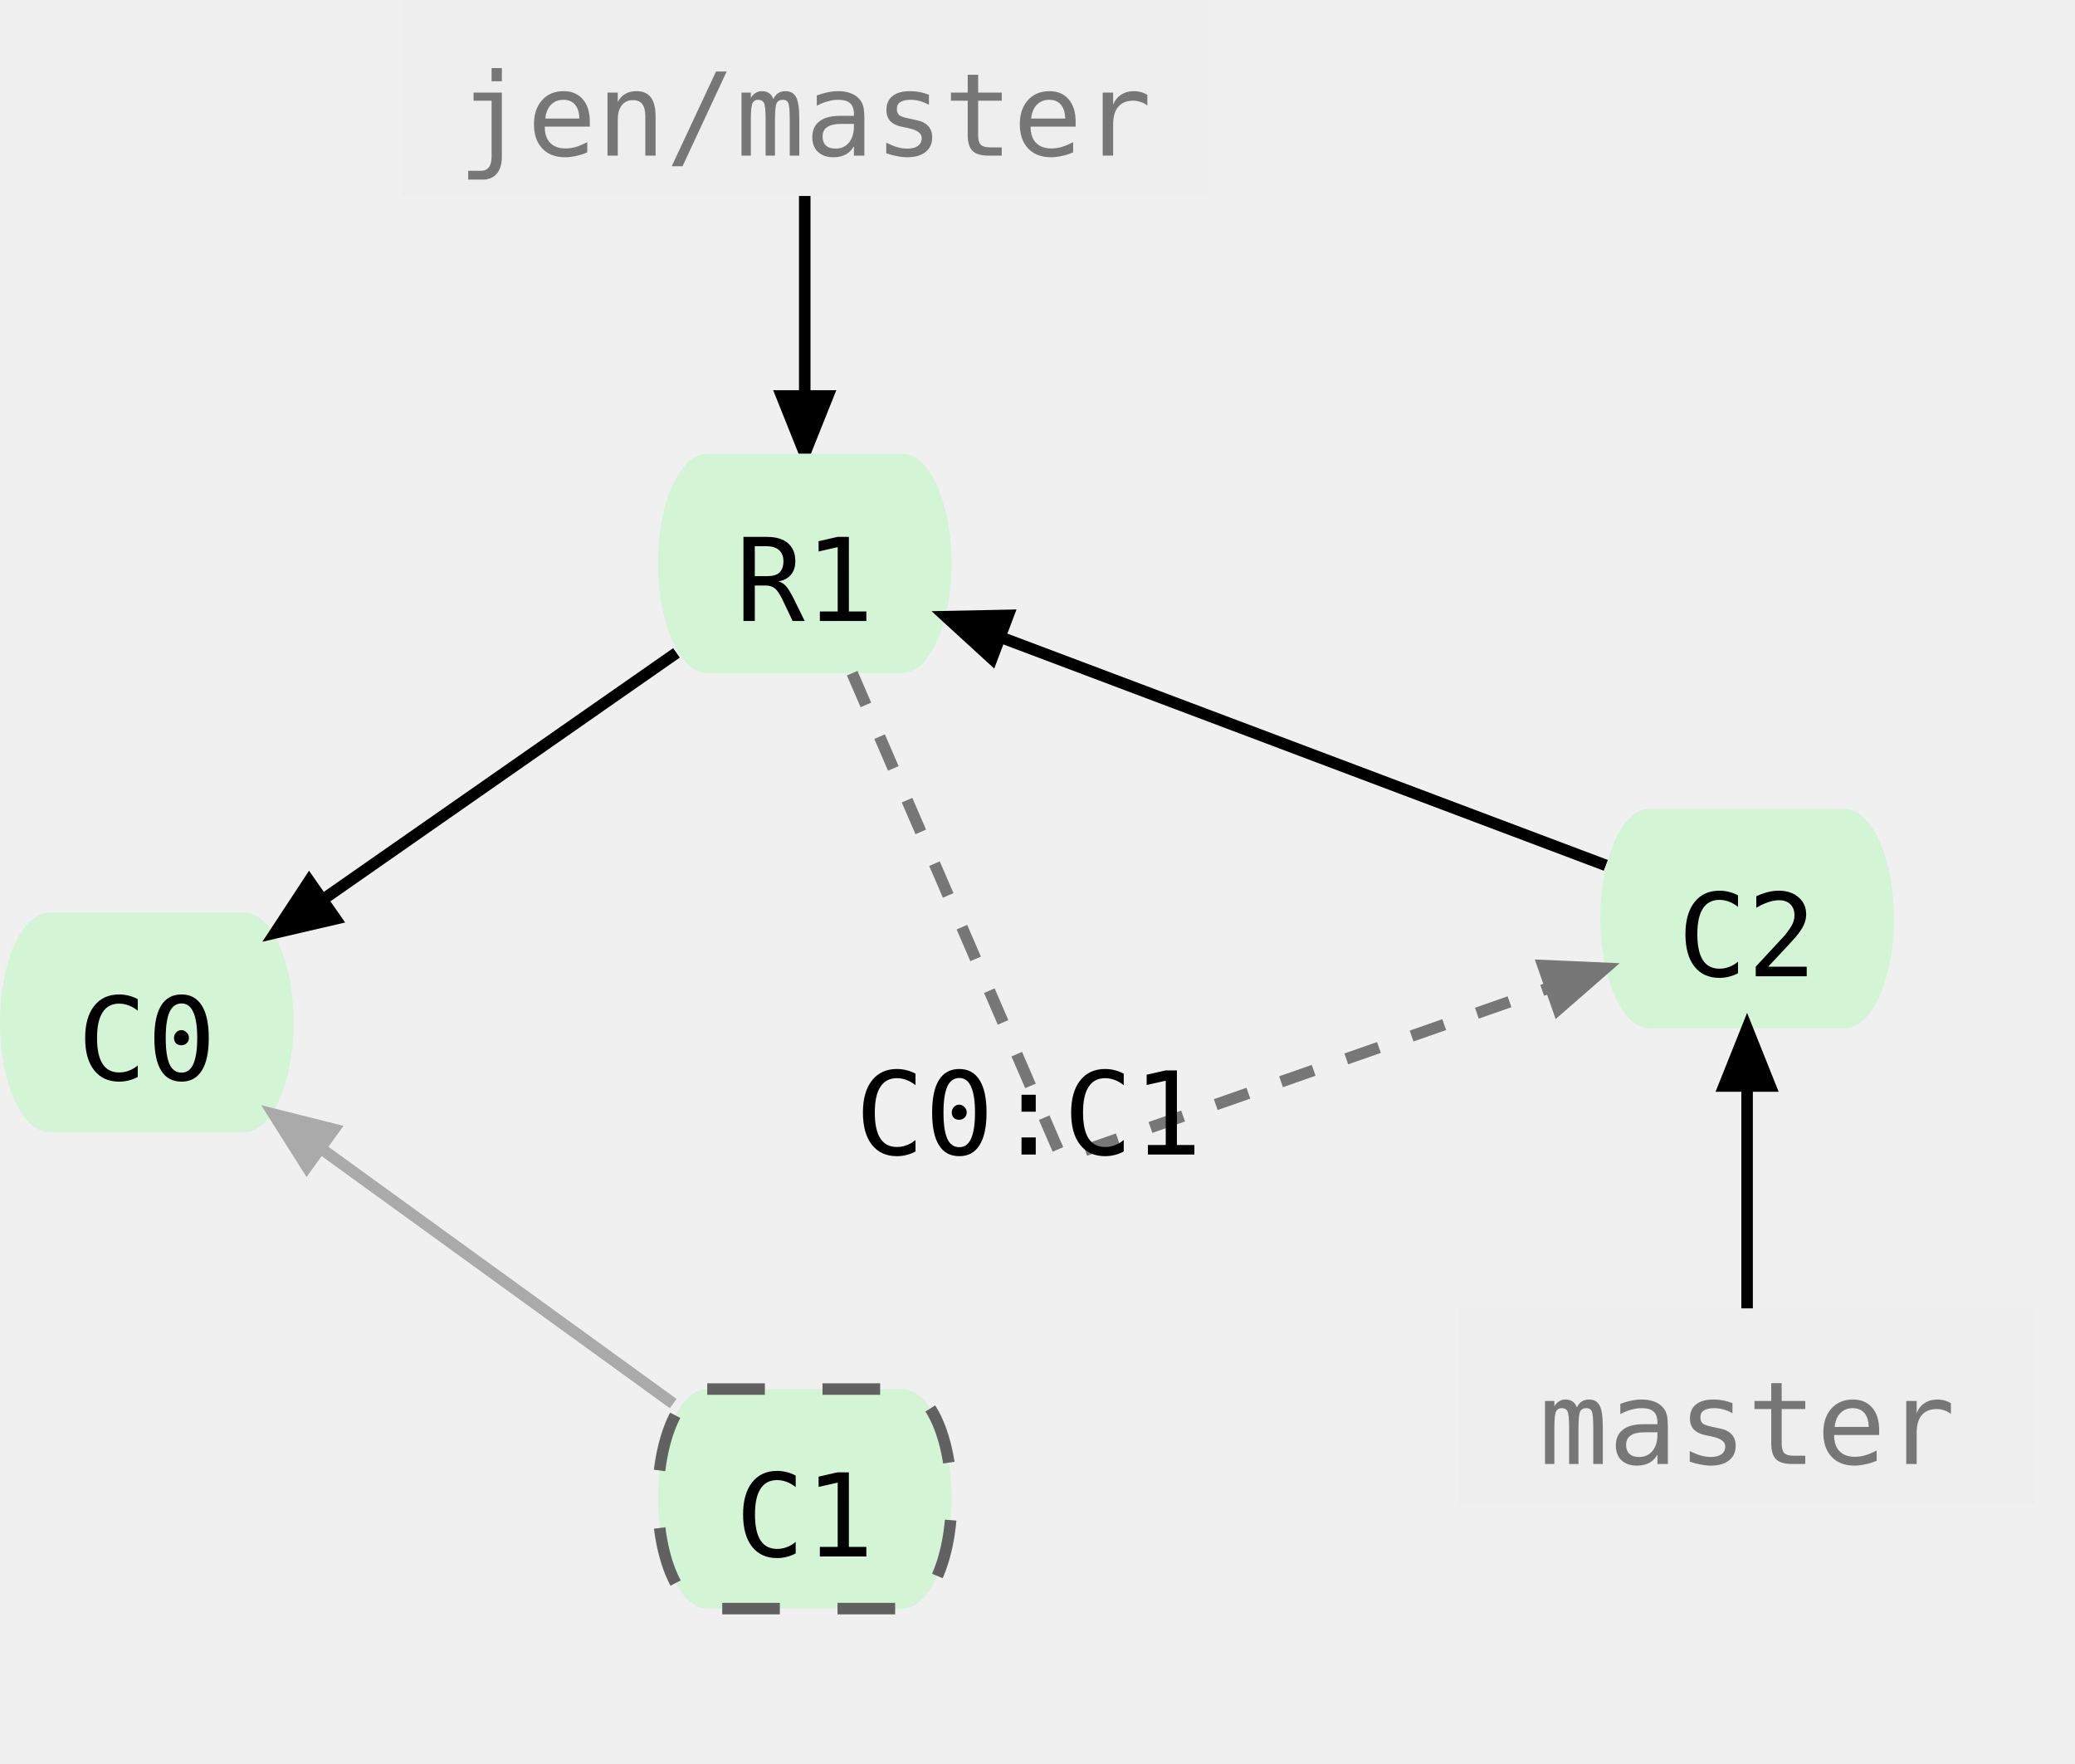
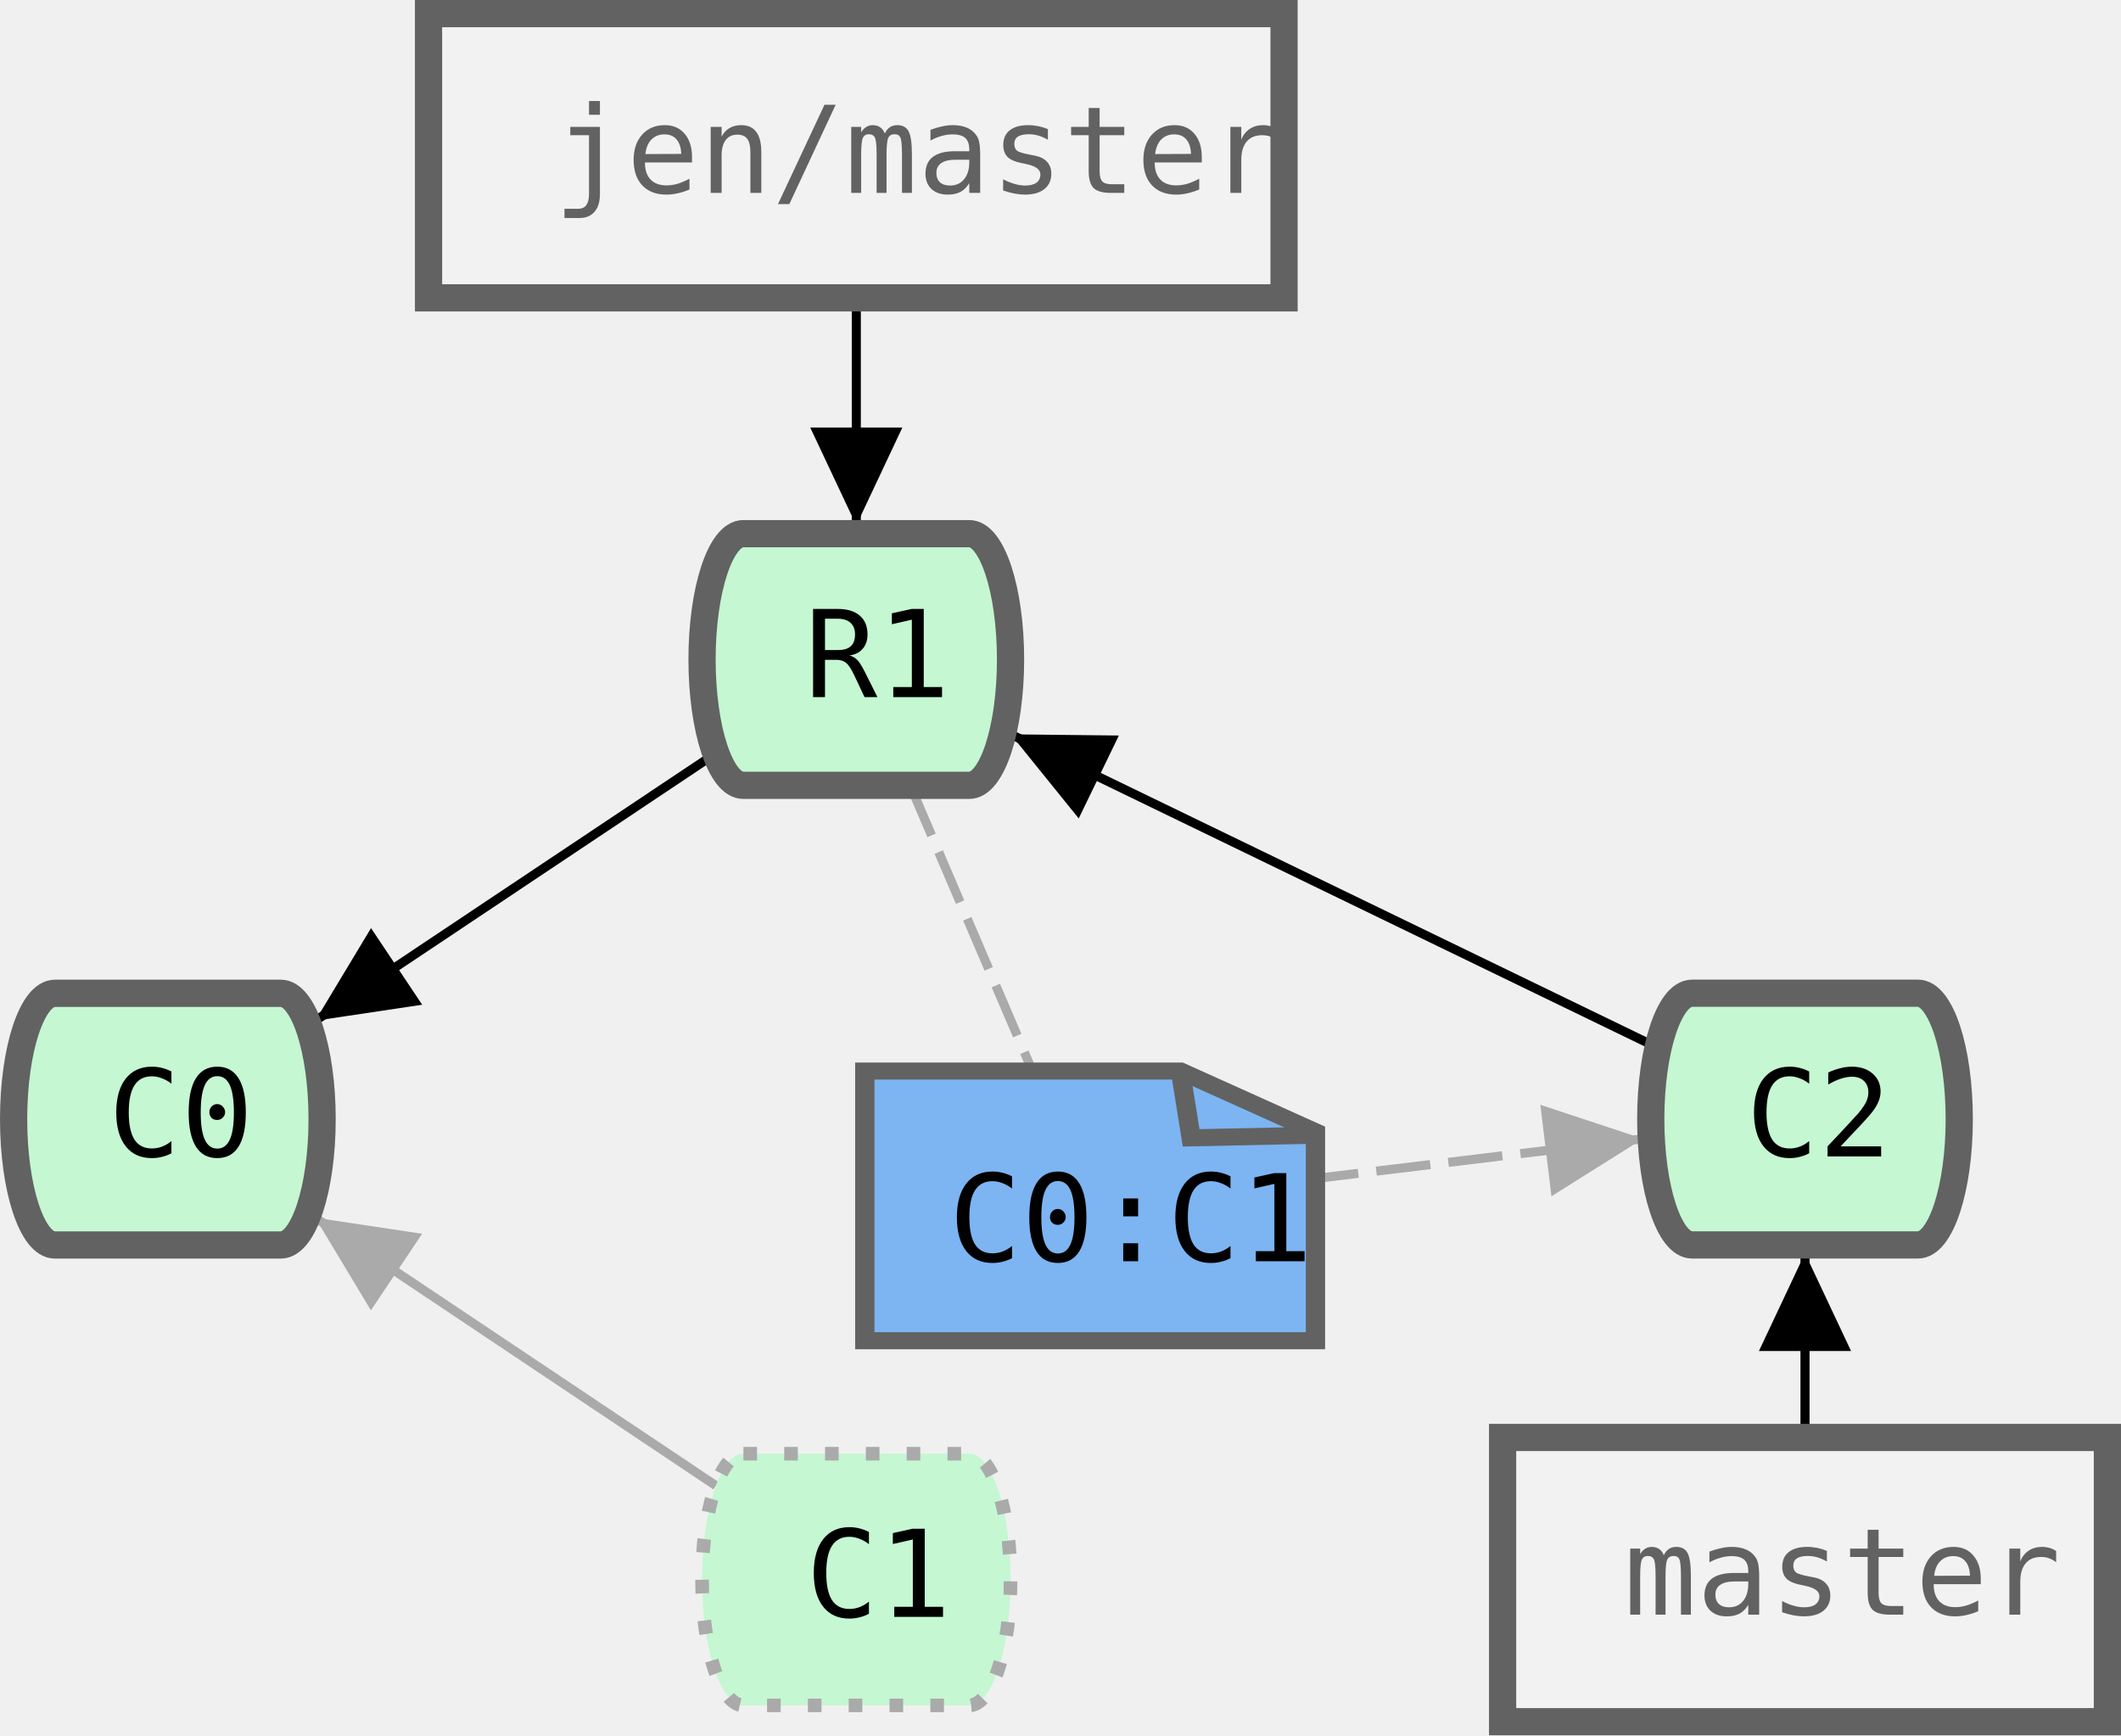
- <svg xmlns="http://www.w3.org/2000/svg" width="180.0" height="153.0">
-   <defs>
-     <marker orient="auto" refY="0.0" refX="0.0" id="Arrow1Lend_000000_1.000000px" style="overflow:visible;">
-       <path id="path_Arrow1Lend_000000_1.000000px" d="M -5,0.0 L -5,-2.0 L 0.0,0.0 L -5,2.0 z " style="fill:#000000;fill-rule:evenodd;stroke:#000000;stroke-width:1.0px;marker-start:none;" transform="scale(1)" />
+ <svg xmlns="http://www.w3.org/2000/svg" version="1.1" id="svg34559" width="233.804" height="191.268" viewBox="0 0 233.804 191.268" xml:space="preserve">
+   <defs id="defs34563">
+     <marker style="overflow:visible" id="TriangleStart-0" refX="4" refY="0" orient="auto-start-reverse" markerWidth="10.784" markerHeight="10.155" viewBox="0 0 5.324 6.155" preserveAspectRatio="none">
+       <path transform="scale(0.5)" style="fill:context-stroke;fill-rule:evenodd;stroke:context-stroke;stroke-width:1pt" d="M 5.77,0 -2.88,5 V -5 Z" id="path135-8" />
    </marker>
-     <marker orient="auto" refY="0.0" refX="0.0" id="Arrow1Lend_aaaaaa_1.000000px" style="overflow:visible;">
-       <path id="path_Arrow1Lend_aaaaaa_1.000000px" d="M -5,0.0 L -5,-2.0 L 0.0,0.0 L -5,2.0 z " style="fill:#aaaaaa;fill-rule:evenodd;stroke:#aaaaaa;stroke-width:1.0px;marker-start:none;" transform="scale(1)" />
+     <marker style="overflow:visible" id="TriangleStart-0-1-9" refX="4" refY="0" orient="auto-start-reverse" markerWidth="10.784" markerHeight="10.155" viewBox="0 0 5.324 6.155" preserveAspectRatio="none">
+       <path transform="scale(0.5)" style="fill:context-stroke;fill-rule:evenodd;stroke:context-stroke;stroke-width:1pt" d="M 5.77,0 -2.88,5 V -5 Z" id="path135-8-9-3" />
    </marker>
-     <marker orient="auto" refY="0.0" refX="0.0" id="Arrow1Lend_777777_1.000000px" style="overflow:visible;">
-       <path id="path_Arrow1Lend_777777_1.000000px" d="M -5,0.0 L -5,-2.0 L 0.0,0.0 L -5,2.0 z " style="fill:#777777;fill-rule:evenodd;stroke:#777777;stroke-width:1.0px;marker-start:none;" transform="scale(1)" />
+     <marker style="overflow:visible" id="TriangleStart-0-1-2" refX="4" refY="0" orient="auto-start-reverse" markerWidth="10.784" markerHeight="10.155" viewBox="0 0 5.324 6.155" preserveAspectRatio="none">
+       <path transform="scale(0.5)" style="fill:context-stroke;fill-rule:evenodd;stroke:context-stroke;stroke-width:1pt" d="M 5.77,0 -2.88,5 V -5 Z" id="path135-8-9-67" />
+     </marker>
+     <marker style="overflow:visible" id="TriangleStart-0-1-98" refX="4" refY="0" orient="auto-start-reverse" markerWidth="10.784" markerHeight="10.155" viewBox="0 0 5.324 6.155" preserveAspectRatio="none">
+       <path transform="scale(0.5)" style="fill:context-stroke;fill-rule:evenodd;stroke:context-stroke;stroke-width:1pt" d="M 5.77,0 -2.88,5 V -5 Z" id="path135-8-9-7" />
+     </marker>
+     <marker style="overflow:visible" id="TriangleStart-0-1-60" refX="4" refY="0" orient="auto-start-reverse" markerWidth="10.784" markerHeight="10.155" viewBox="0 0 5.324 6.155" preserveAspectRatio="none">
+       <path transform="scale(0.5)" style="fill:context-stroke;fill-rule:evenodd;stroke:context-stroke;stroke-width:1pt" d="M 5.77,0 -2.88,5 V -5 Z" id="path135-8-9-2" />
+     </marker>
+     <marker style="overflow:visible" id="TriangleStart-0-1-91" refX="4" refY="0" orient="auto-start-reverse" markerWidth="10.784" markerHeight="10.155" viewBox="0 0 5.324 6.155" preserveAspectRatio="none">
+       <path transform="scale(0.5)" style="fill:context-stroke;fill-rule:evenodd;stroke:context-stroke;stroke-width:1pt" d="M 5.77,0 -2.88,5 V -5 Z" id="path135-8-9-07" />
    </marker>
  </defs>
-   <g transform="translate(-2.2771,-3.5203)">
-     <g style="fill:#fff;stroke:#000000;stroke-width:1px">
-       <rect id="1597" width="70.0" height="17.0" x="37.086" y="3.52" style="fill:#eeeeee;stroke:none;stroke-width:2px" />
-       <text id="1597_text" x="47.086" y="6.52" style="fill:#cccccc;stroke:#cccccc;stroke-width:0;font-family: Inconsolata;font-size:10px">
-         <tspan id="1597_line1" text-anchor="middle" x="72.086" y="17.02" text-align="center" font-family="Inconsolata" font-size="10.0px" fill="#777777" stroke="#777777">jen/master</tspan>
-       </text>
-       <path id="1598" style="stroke:#000000;marker-end:url(#Arrow1Lend_000000_1.000000px);marker-start:none;fill:none" d="M 72.086,20.52 L 72.086,42.864" />
-       <rect id="1599" width="25.473" height="19.042" x="2.277" y="82.674" rx="4.277" ry="9.521" style="fill:#d3f5d6;stroke:none;stroke-width:3px" />
-       <text id="1599_text" x="2.277" y="82.674" style="fill:#000000;stroke:#000000;stroke-width:0;font-family: Inconsolata;font-size:10px">
-         <tspan id="1599_line1" text-anchor="middle" x="15.013" y="97.195" text-align="center" font-family="Inconsolata" font-size="10.0px" fill="#000000" stroke="#000000">C0</tspan>
-       </text>
-       <rect id="1600" width="50.0" height="17.0" x="128.832" y="117.0" style="fill:#eeeeee;stroke:none;stroke-width:2px" />
-       <text id="1600_text" x="138.832" y="120.0" style="fill:#cccccc;stroke:#cccccc;stroke-width:0;font-family: Inconsolata;font-size:10px">
-         <tspan id="1600_line1" text-anchor="middle" x="153.832" y="130.5" text-align="center" font-family="Inconsolata" font-size="10.0px" fill="#777777" stroke="#777777">master</tspan>
-       </text>
-       <rect id="1601" width="25.473" height="19.042" x="59.35" y="42.864" rx="4.277" ry="9.521" style="fill:#d3f5d6;stroke:none;stroke-width:3px" />
-       <text id="1601_text" x="59.35" y="42.864" style="fill:#000000;stroke:#000000;stroke-width:0;font-family: Inconsolata;font-size:10px">
-         <tspan id="1601_line1" text-anchor="middle" x="72.086" y="57.385" text-align="center" font-family="Inconsolata" font-size="10.0px" fill="#000000" stroke="#000000">R1</tspan>
-       </text>
-       <path id="1602" style="stroke:#000000;marker-end:url(#Arrow1Lend_000000_1.000000px);marker-start:none;fill:none" d="M 60.959,60.147 L 26.141,84.433" />
-       <rect id="1605" width="25.473" height="19.042" x="141.096" y="73.674" rx="4.277" ry="9.521" style="fill:#d3f5d6;stroke:none;stroke-width:3px" />
-       <text id="1605_text" x="141.096" y="73.674" style="fill:#000000;stroke:#000000;stroke-width:0;font-family: Inconsolata;font-size:10px">
-         <tspan id="1605_line1" text-anchor="middle" x="153.832" y="88.195" text-align="center" font-family="Inconsolata" font-size="10.0px" fill="#000000" stroke="#000000">C2</tspan>
-       </text>
-       <path id="1611" style="stroke:#000000;marker-end:url(#Arrow1Lend_000000_1.000000px);marker-start:none;fill:none" d="M 141.576,78.575 L 84.343,57.005" />
-       <path id="1612" style="stroke:#777777;marker-end:url(#Arrow1Lend_777777_1.000000px);marker-start:none;stroke-dasharray:3 3;fill:none" d="M 76.2,61.906 L 94.388,104.0  L 141.51,87.508" />
-       <text id="1613_text" x="70.439" y="84.249" style="fill:#000000;stroke:#000000;stroke-width:0;font-family: Inconsolata;font-size:10px">
-         <tspan id="1613_line1" text-anchor="middle" x="91.514" y="103.661" text-align="center" font-family="Inconsolata" font-size="10.0px" fill="#000000" stroke="#000000">C0:C1</tspan>
-       </text>
-       <path id="1615" style="stroke:#000000;marker-end:url(#Arrow1Lend_000000_1.000000px);marker-start:none;fill:none" d="M 153.832,117.0 L 153.832,92.716" />
-       <rect id="1661" width="25.473" height="19.042" x="59.35" y="124.0" rx="4.277" ry="9.521" style="fill:#d3f5d6;stroke:#616161;stroke-dasharray:5 5" />
-       <text id="1661_text" x="59.35" y="124.0" style="fill:#000000;stroke:#000000;stroke-width:0;font-family: Inconsolata;font-size:10px">
-         <tspan id="1661_line1" text-anchor="middle" x="72.086" y="138.521" text-align="center" font-family="Inconsolata" font-size="10.0px" fill="#000000" stroke="#000000">C1</tspan>
-       </text>
-       <path id="1662" style="stroke:#aaaaaa;marker-end:url(#Arrow1Lend_aaaaaa_1.000000px);marker-start:none;fill:none" d="M 60.675,125.258 L 26.019,100.164" />
+   <path style="display:inline;fill:none;fill-rule:evenodd;stroke:#000000;stroke-width:1px;stroke-linecap:butt;stroke-linejoin:miter;stroke-dasharray:none;stroke-opacity:1;marker-end:url(#TriangleStart-0)" d="m 94.392,32.829 -10e-7,25.99" id="a_1-1" />
+   <path style="display:inline;fill:none;fill-rule:evenodd;stroke:#aaaaaa;stroke-width:1px;stroke-linecap:butt;stroke-linejoin:miter;stroke-dasharray:6, 2;stroke-dashoffset:0;stroke-opacity:1;marker-end:url(#TriangleStart-0-1-2)" d="m 143.77,130.049 38.247,-4.644" id="a_1-1-6-56" />
+   <path style="display:inline;fill:none;fill-rule:evenodd;stroke:#aaaaaa;stroke-width:1px;stroke-linecap:butt;stroke-linejoin:miter;stroke-dasharray:6, 2;stroke-dashoffset:0;stroke-opacity:1" d="m 100.329,86.562 13.478,31.49" id="a_1-1-6-56-3" />
+   <path style="display:inline;fill:#aaaaaa;fill-opacity:1;fill-rule:evenodd;stroke:#aaaaaa;stroke-width:1px;stroke-linecap:butt;stroke-linejoin:miter;stroke-dasharray:none;stroke-opacity:1;marker-end:url(#TriangleStart-0-1-98)" d="M 78.908,163.748 33.988,133.709" id="a_1-1-6-2" />
+   <path style="display:inline;fill:none;fill-rule:evenodd;stroke:#000000;stroke-width:1px;stroke-linecap:butt;stroke-linejoin:miter;stroke-dasharray:none;stroke-opacity:1;marker-end:url(#TriangleStart-0-1-9)" d="M 78.902,83.032 33.994,113.013" id="a_1-1-6-3" />
+   <path style="display:inline;fill:none;fill-rule:evenodd;stroke:#000000;stroke-width:1px;stroke-linecap:butt;stroke-linejoin:miter;stroke-dasharray:none;stroke-opacity:1;marker-end:url(#TriangleStart-0-1-60)" d="M 182.762,115.496 110.6,80.542" id="a_1-1-6-7" />
+   <path style="display:inline;fill:none;fill-rule:evenodd;stroke:#000000;stroke-width:1px;stroke-linecap:butt;stroke-linejoin:miter;stroke-dasharray:none;stroke-opacity:1;marker-end:url(#TriangleStart-0-1-91)" d="m 198.97,158.438 -1e-5,-21.22" id="a_1-1-6-58" />
+   <g id="g_master" style="stroke:#626262;stroke-width:3;stroke-dasharray:none;stroke-opacity:1" transform="translate(-287.0296,1.880723)">
+     <rect style="fill:#f1f2f1;fill-opacity:1;stroke:#626262;stroke-width:3;stroke-dasharray:none;stroke-opacity:1" id="rect553" width="66.667" height="31.329" x="452.667" y="156.558" />
+     <text xml:space="preserve" style="font-variant:normal;font-weight:normal;font-size:13.333px;font-family:Inconsolata;-inkscape-font-specification:Inconsolata;writing-mode:lr-tb;fill:#626262;fill-opacity:1;fill-rule:nonzero;stroke:none;stroke-width:3;stroke-dasharray:none;stroke-opacity:1" id="t_master" x="466.033" y="176.089">
+       <tspan x="466.033 472.7 479.367 486.033 492.7 499.367" y="176.089" id="tspan34577" style="fill:#626262;fill-opacity:1;stroke:none;stroke-width:3;stroke-dasharray:none;stroke-opacity:1">master</tspan>
+     </text>
+   </g>
+   <g id="g_c1" style="stroke:#626262;stroke-width:3;stroke-dasharray:none;stroke-opacity:1" transform="translate(-61.66485,52.02944)">
+     <rect style="fill:#c5f7d2;fill-opacity:1;stroke:#aaaaaa;stroke-width:1.5;stroke-dasharray:1.5, 3;stroke-dashoffset:0;stroke-opacity:1" id="rect3545-8" width="34.007" height="27.742" x="139.054" y="108.202" ry="13.871" rx="4.558" />
+     <text xml:space="preserve" style="font-variant:normal;font-weight:normal;font-size:13.333px;font-family:Inconsolata;-inkscape-font-specification:Inconsolata;writing-mode:lr-tb;fill:#000000;fill-opacity:1;fill-rule:nonzero;stroke:none;stroke-width:3;stroke-dasharray:none;stroke-opacity:1" id="t_c1" x="150.464" y="126.187">
+       <tspan x="150.464 157.131" y="126.187" id="tspan34585" style="stroke:none;stroke-width:3;stroke-dasharray:none;stroke-opacity:1">C1</tspan>
+     </text>
+   </g>
+   <g id="g_c0" style="stroke:#626262;stroke-width:3;stroke-dasharray:none;stroke-opacity:1" transform="translate(-38.31152,1.273793)">
+     <rect style="fill:#c5f7d2;fill-opacity:1;stroke:#626262;stroke-width:3;stroke-dasharray:none;stroke-opacity:1" id="rect3545-61" width="34.007" height="27.742" x="39.812" y="108.209" ry="13.871" rx="4.558" />
+     <text xml:space="preserve" style="font-variant:normal;font-weight:normal;font-size:13.333px;font-family:Inconsolata;-inkscape-font-specification:Inconsolata;writing-mode:lr-tb;fill:#000000;fill-opacity:1;fill-rule:nonzero;stroke:none;stroke-width:3;stroke-dasharray:none;stroke-opacity:1" id="t_c0" x="50.222" y="126.187">
+       <tspan x="50.222 56.889" y="126.187" id="tspan34593" style="stroke:none;stroke-width:3;stroke-dasharray:none;stroke-opacity:1">C0</tspan>
+     </text>
+   </g>
+   <g id="g_c2" style="stroke:#626262;stroke-width:3;stroke-dasharray:none;stroke-opacity:1" transform="translate(-29.03495,1.273793)">
+     <rect style="fill:#c5f7d2;fill-opacity:1;stroke:#626262;stroke-width:3;stroke-dasharray:none;stroke-opacity:1" id="rect3545-2" width="34.007" height="27.742" x="211.002" y="108.202" ry="13.871" rx="4.558" />
+     <text xml:space="preserve" style="font-variant:normal;font-weight:normal;font-size:13.333px;font-family:Inconsolata;-inkscape-font-specification:Inconsolata;writing-mode:lr-tb;fill:#000000;fill-opacity:1;fill-rule:nonzero;stroke:none;stroke-width:3;stroke-dasharray:none;stroke-opacity:1" id="t_c2" x="221.479" y="126.187">
+       <tspan id="tspan34607" style="stroke:none;stroke-width:3;stroke-dasharray:none;stroke-opacity:1" y="126.187" x="221.479 228.145">C2</tspan>
+     </text>
+   </g>
+   <g id="g_r1" style="stroke:#626262;stroke-width:3;stroke-dasharray:none;stroke-opacity:1" transform="translate(-60.41847,1.273793)">
+     <rect style="fill:#c5f7d2;fill-opacity:1;stroke:#626262;stroke-width:3;stroke-dasharray:none;stroke-opacity:1" id="rect3545-6" width="34.007" height="27.742" x="137.807" y="57.546" ry="13.871" rx="4.558" />
+     <text xml:space="preserve" style="font-variant:normal;font-weight:normal;font-size:13.333px;font-family:Inconsolata;-inkscape-font-specification:Inconsolata;writing-mode:lr-tb;fill:#000000;fill-opacity:1;fill-rule:nonzero;stroke:none;stroke-width:3;stroke-dasharray:none;stroke-opacity:1" id="t_r1" x="149.111" y="75.564">
+       <tspan x="149.111 155.777" y="75.564" id="tspan34621" style="stroke:none;stroke-width:3;stroke-dasharray:none;stroke-opacity:1">R1</tspan>
+     </text>
+   </g>
+   <g id="g_master_h2" transform="translate(-405.474,-155.0577)" style="stroke:#626262;stroke-width:3;stroke-dasharray:none;stroke-opacity:1">
+     <rect style="fill:#f1f2f1;fill-opacity:1;stroke:#626262;stroke-width:3;stroke-dasharray:none;stroke-opacity:1" id="rect553-3-3" width="94.306" height="31.329" x="452.713" y="156.558" />
+     <text xml:space="preserve" style="font-variant:normal;font-weight:normal;font-size:13.333px;font-family:Inconsolata;-inkscape-font-specification:Inconsolata;writing-mode:lr-tb;fill:#626262;fill-opacity:1;fill-rule:nonzero;stroke:none;stroke-width:3;stroke-dasharray:none;stroke-opacity:1" id="t_master_h2" x="466.495" y="176.322">
+       <tspan id="tspan34577-2-1-5-0" style="fill:#626262;fill-opacity:1;stroke:none;stroke-width:3;stroke-dasharray:none;stroke-opacity:1" x="466.495" y="176.322">jen/master</tspan>
+     </text>
+   </g>
+   <g id="g4104" transform="translate(-10)">
+     <g id="g4035" transform="matrix(1.123676,0,0,0.9932417,-97.89312,60.40342)" style="stroke-width:0.947">
+       <path id="path3716" style="display:inline;fill:#7db4f2;fill-opacity:1;stroke:#626262;stroke-width:1.893;stroke-dasharray:none;stroke-opacity:1" d="M 180.855,58.041 V 87.969 h 44.209 V 64.791 l -13.246,-6.75 z" />
+       <path id="path2708" style="display:inline;fill:none;fill-opacity:1;stroke:#626262;stroke-width:1.893;stroke-dasharray:none;stroke-opacity:1" d="m 224.443,65.177 -11.574,0.278 -1.051,-7.414" />
    </g>
+     <text xml:space="preserve" style="font-variant:normal;font-weight:normal;font-size:13.333px;font-family:Inconsolata;-inkscape-font-specification:Inconsolata;writing-mode:lr-tb;fill:#000000;fill-opacity:1;fill-rule:nonzero;stroke:none;stroke-width:3;stroke-dasharray:none;stroke-opacity:1" id="t_c1-3" x="114.575" y="139.022">
+       <tspan x="114.575" id="tspan34585-6" style="stroke:none;stroke-width:3;stroke-dasharray:none;stroke-opacity:1" y="139.022">C0:C1</tspan>
+     </text>
  </g>
</svg>
